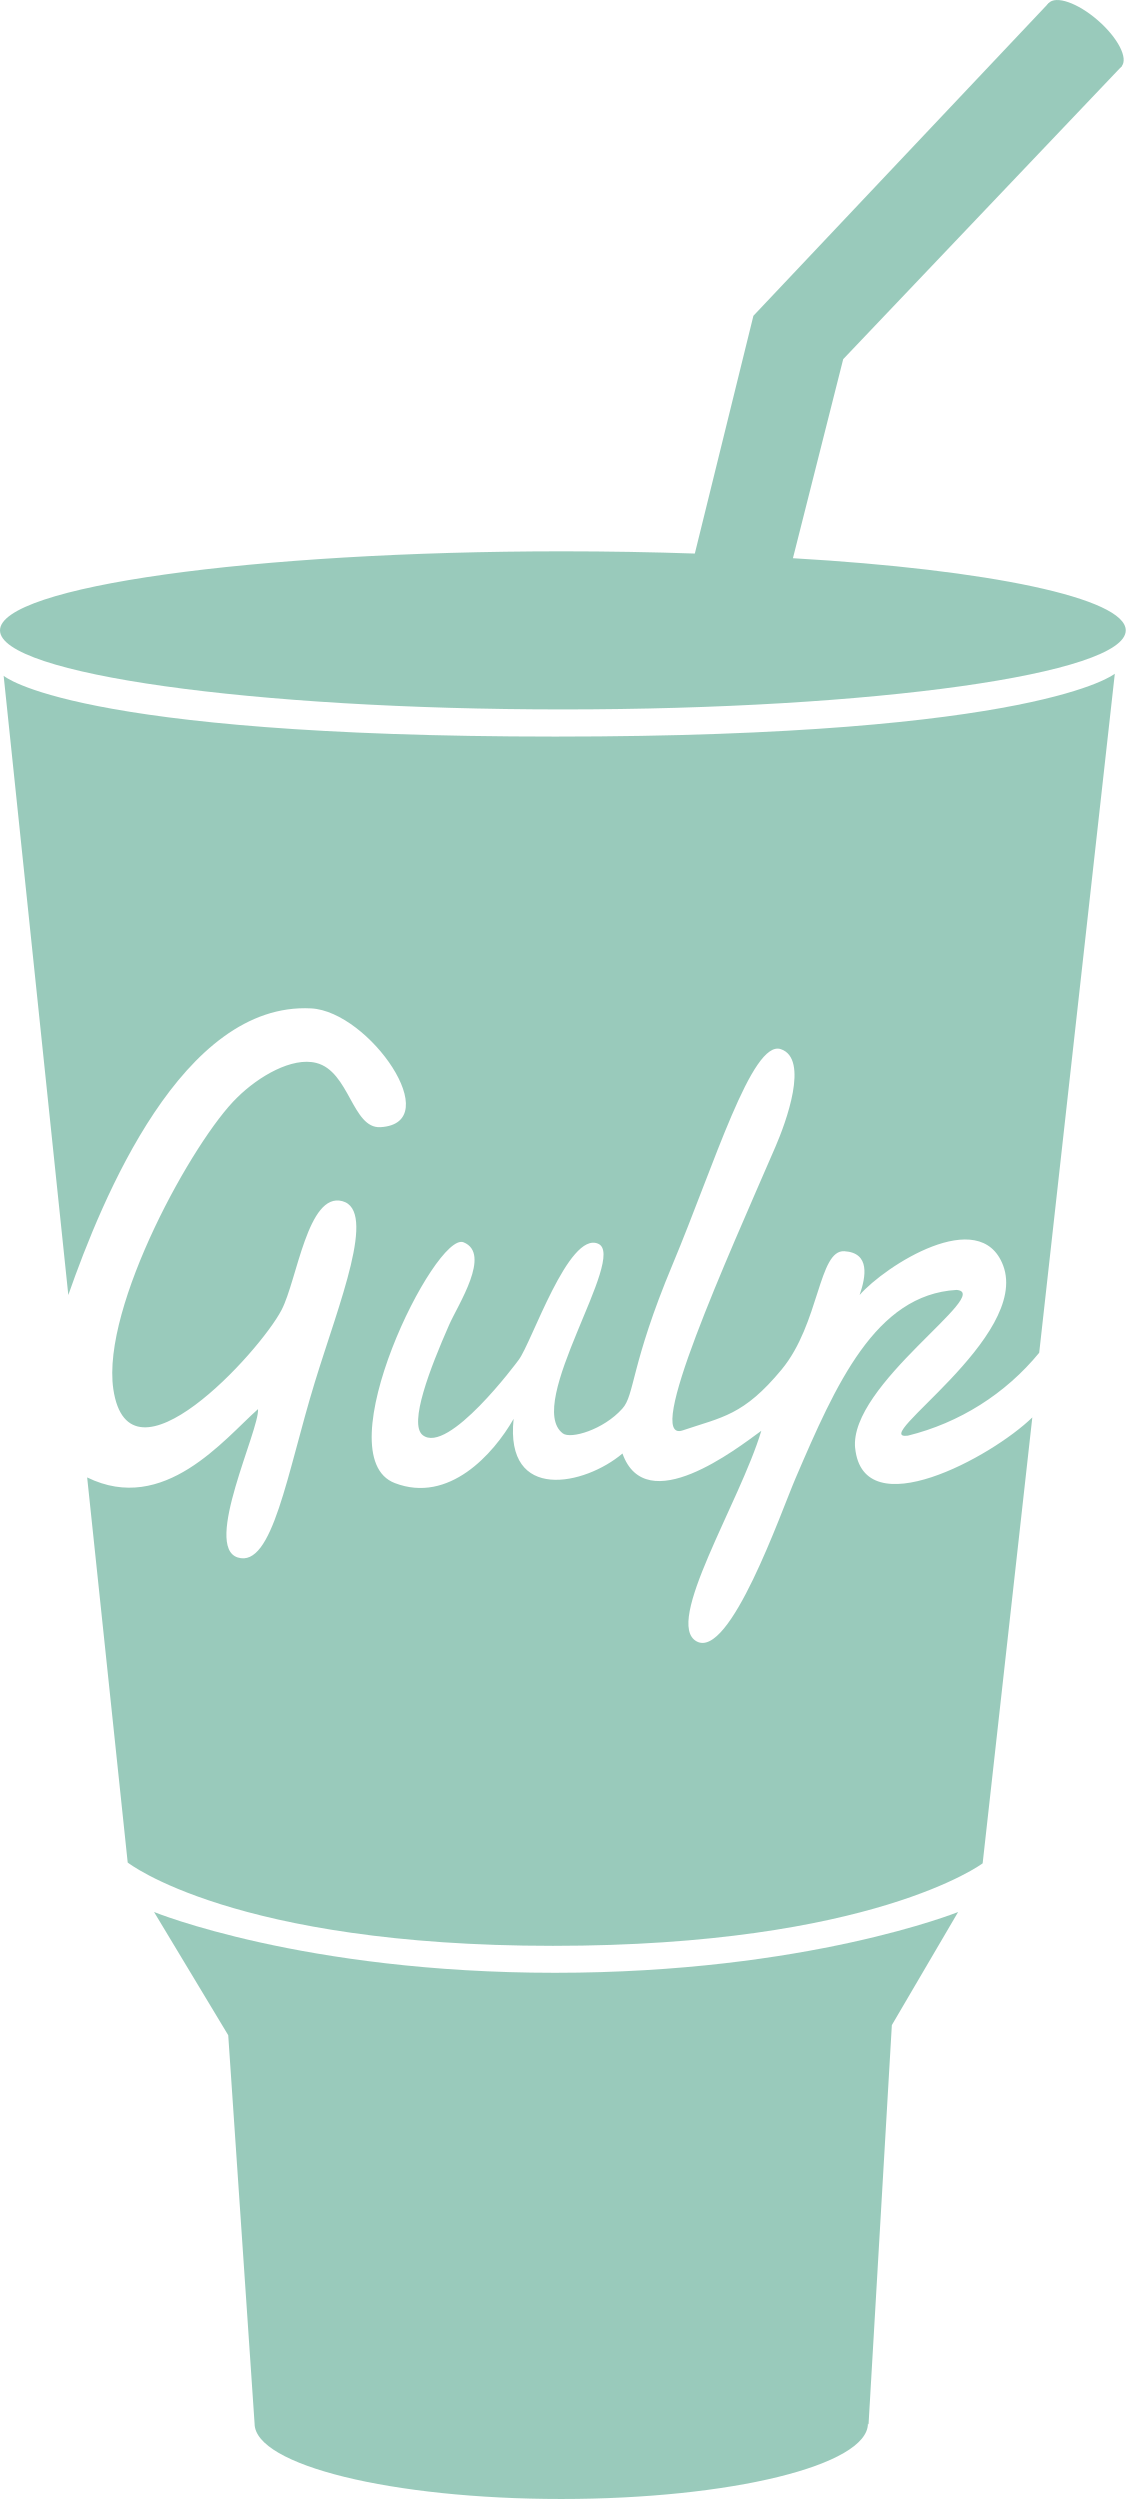
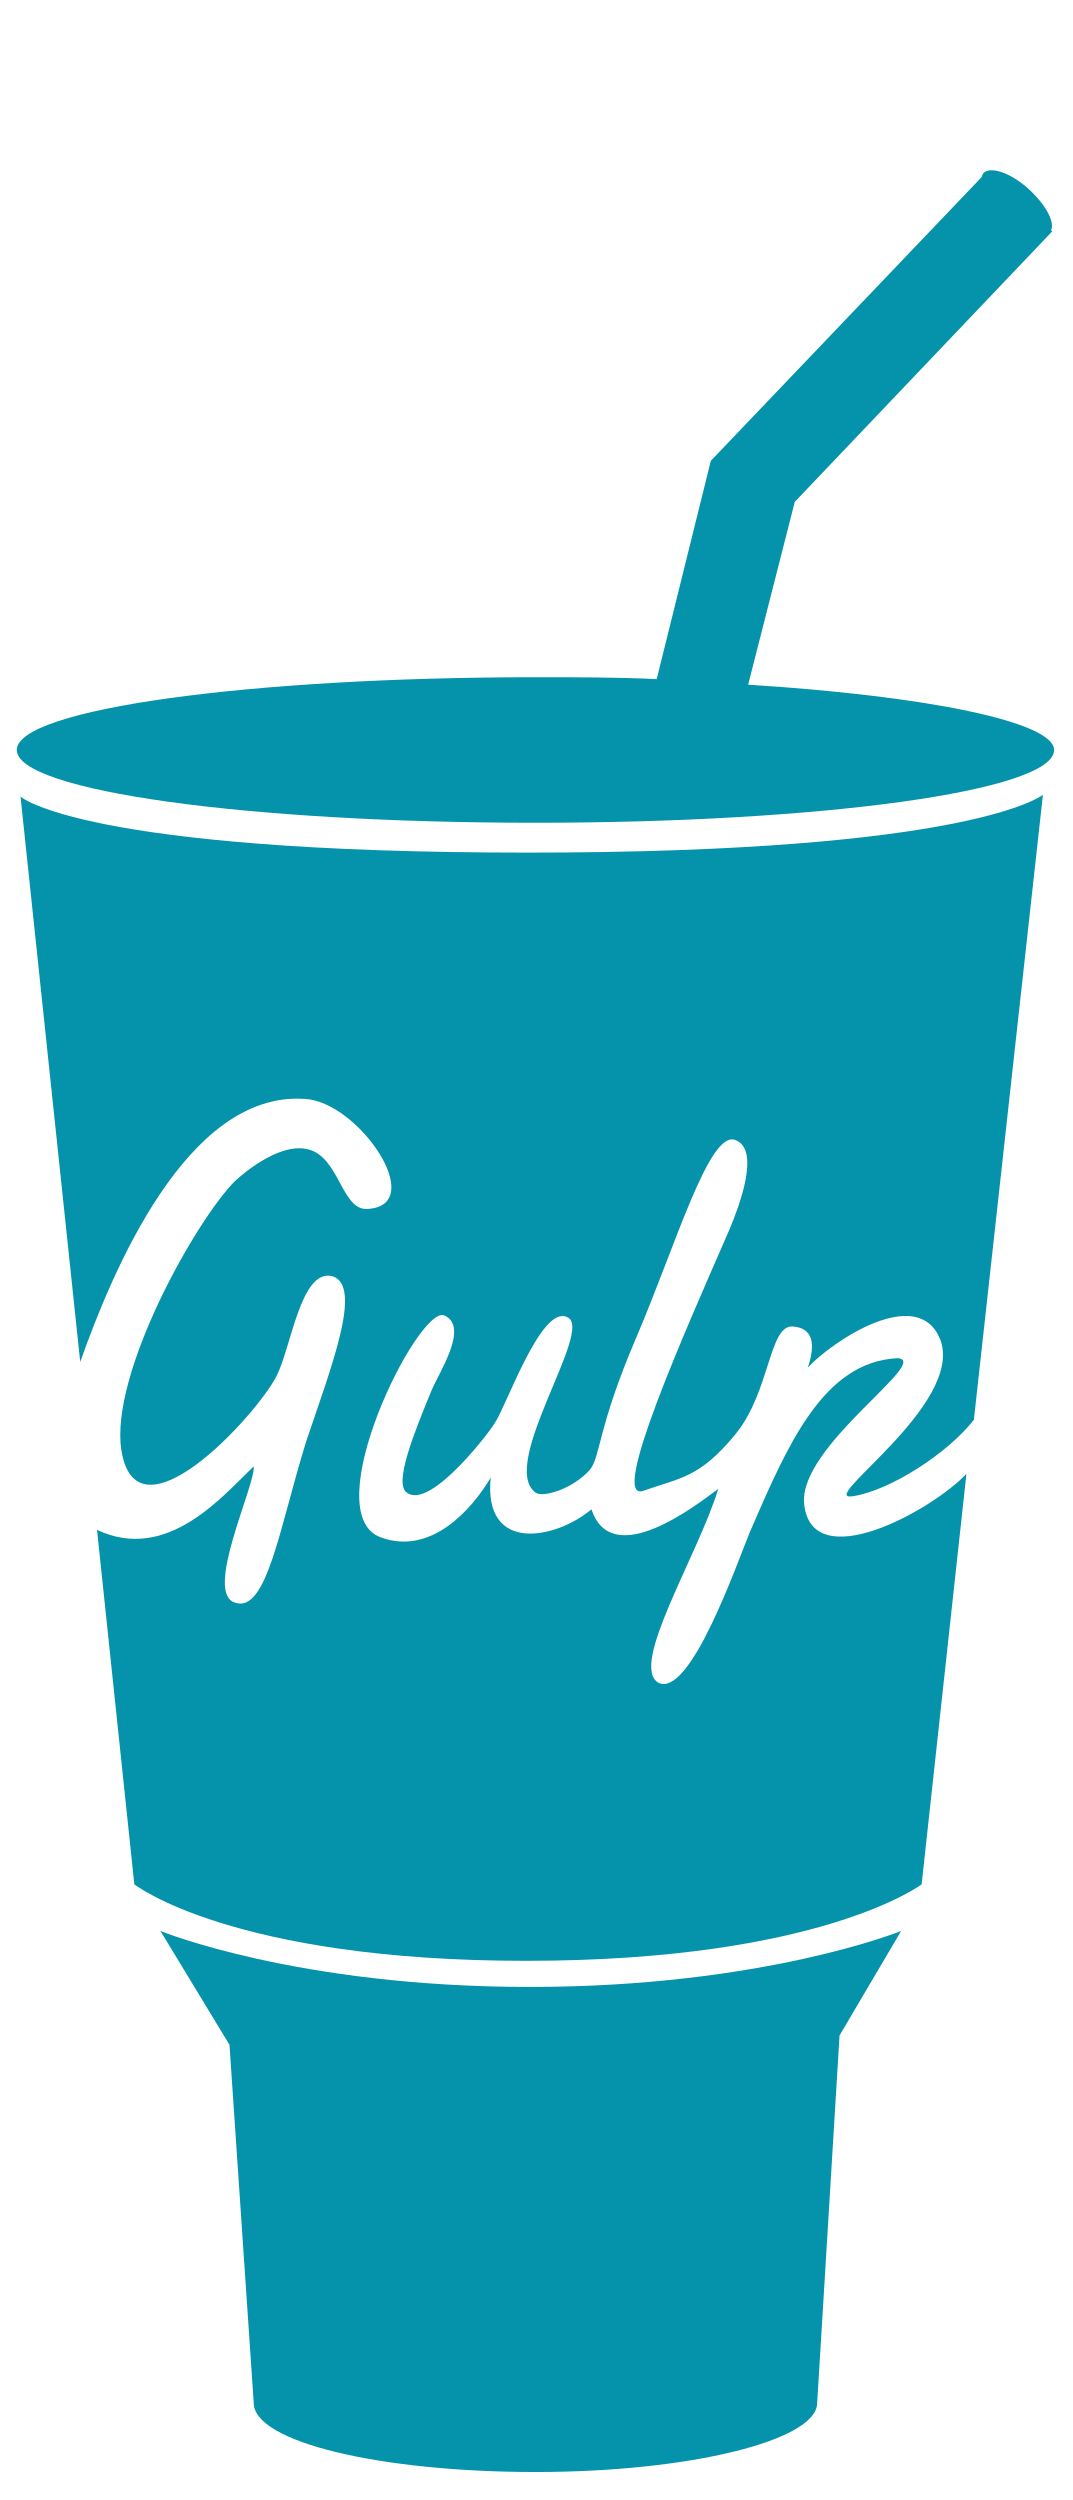
- <svg xmlns="http://www.w3.org/2000/svg" viewBox="0 0 55.54 123.34">
-   <defs>
-     <style>.cls-1{fill:#99cabb;}</style>
-   </defs>
-   <g id="Calque_2" data-name="Calque 2">
-     <g id="Calque_1-2" data-name="Calque 1">
-       <path class="cls-1" d="M42.85,119.62,44,99.91l3.27-5.58s-7.44,3-19.89,3-19.78-3-19.78-3l3.66,6.08,1.3,19.16c0,2.05,6.77,3.72,15.13,3.72s15.13-1.66,15.13-3.72" />
-       <path class="cls-1" d="M39.12,27.54l2.48-9.82L55.36,3.25,51.73.16,37.17,15.58,34.28,27.31c-2.09-.07-4.27-.11-6.51-.11C12.43,27.2,0,28.95,0,31.1S12.43,35,27.77,35s27.77-1.75,27.77-3.9c0-1.59-6.74-3-16.42-3.56" />
-       <path class="cls-1" d="M37.67,33a11.79,11.79,0,0,1-2.12.13c-1.58,0-2.71,0-3.15-.42a.71.71,0,0,1-.19-.47.61.61,0,0,1,.45-.55l.24.38c-.1,0-.16.08-.16.12,0,.21,1.62.36,2.86.34s2.74-.12,2.74-.33-.11-.12-.31-.17l.24-.37c.32.1.6.29.6.63,0,.57-.72.65-1.19.72" />
-       <path class="cls-1" d="M55.33,3.28c.35-.4-.18-1.42-1.17-2.28S52.08-.24,51.73.16s.18,1.42,1.17,2.28,2.08,1.23,2.43.83" />
-       <path class="cls-1" d="M42.19,71.46c-.33-3.14,6.86-7.68,5-7.82-4,.23-5.95,4.65-7.94,9.29-.73,1.7-3.24,8.94-4.88,8.05s2.13-6.85,3.19-10.39c-1.22.89-5.69,4.37-6.85,1.12-1.85,1.57-5.81,2.43-5.37-1.71-1,1.75-3.2,4.19-5.86,3.17-3.49-1.33,2-12.44,3.39-11.88s-.28,3.09-.71,4.07c-.95,2.16-2,4.88-1.31,5.44,1.25,1,4.67-3.61,4.74-3.71.64-.84,2.46-6.36,3.92-5.73s-3.66,7.92-1.74,9.36c.39.29,2-.18,2.93-1.22.62-.67.41-2.16,2.48-7.11s3.92-11.1,5.34-10.63.25,3.63-.26,4.81c-2.39,5.53-6.53,14.66-4.58,14s3-.73,4.88-3,1.82-5.92,3.1-5.84,1.06,1.26.75,2.16c1.25-1.43,5.94-4.46,7.08-1.46,1.34,3.54-6.71,8.66-4.7,8.4a12.15,12.15,0,0,0,6.48-4.09L55,33.24s-3.75,3.1-27.6,3.1-27.22-3-27.22-3L3.37,63.89C5.05,59.1,9,49.42,15.35,49.75c2.87.15,6.69,5.67,3.42,5.86-1.39.08-1.53-2.76-3.17-3.17-1.19-.3-2.84.66-3.9,1.71C9.56,56.22,5,64.44,5.59,68.53c.77,5.22,7.21-1.81,8.3-3.9.77-1.47,1.29-5.83,3-5.37s-.15,5-1.36,8.94c-1.37,4.47-2.08,9.18-3.8,8.64s1.08-6.31,1-7.32C11.06,71,8.09,74.75,4.3,72.89l2,19S11.51,96,27.28,96s21.2-4.07,21.2-4.07l2.45-22c-2,1.95-8.34,5.41-8.74,1.51" />
-     </g>
+ <svg xmlns="http://www.w3.org/2000/svg" version="1.1" id="Calque_1" x="0px" y="0px" viewBox="0 0 57.5 134" style="enable-background:new 0 0 57.5 134;" xml:space="preserve">
+   <style type="text/css">
+ 	.st0{fill:#0493AA;}
+ </style>
+   <g>
+     <path class="st0" d="M43.8,128.8l1.2-19.7l3.3-5.6c0,0-7.4,3-19.9,3s-19.8-3-19.8-3l3.7,6.1l1.3,19.2c0,2.1,6.8,3.7,15.1,3.7   S43.8,130.8,43.8,128.8" />
+     <path class="st0" d="M40.1,36.7l2.5-9.8l13.8-14.5l-3.6-3.1L38.1,24.7l-2.9,11.7c-2.1-0.1-4.3-0.1-6.5-0.1   c-15.3,0-27.8,1.7-27.8,3.9s12.4,3.9,27.8,3.9c15.3,0,27.8-1.7,27.8-3.9C56.5,38.7,49.7,37.3,40.1,36.7" />
+     <path class="st0" d="M38.6,42.2c0,0-0.5,0.1-2.1,0.1s-2.7,0-3.2-0.4c-0.1-0.1-0.2-0.3-0.2-0.5c0-0.3,0.2-0.4,0.5-0.5l0.2,0.4   c-0.1,0-0.2,0.1-0.2,0.1c0,0.2,1.6,0.4,2.9,0.3c1.2,0,2.7-0.1,2.7-0.3c0-0.1-0.1-0.1-0.3-0.2l0.2-0.4c0.3,0.1,0.6,0.3,0.6,0.6   C39.8,42,39.1,42.1,38.6,42.2" />
+     <path class="st0" d="M56.3,12.4c0.3-0.4-0.2-1.4-1.2-2.3c-1-0.9-2.1-1.2-2.4-0.8c-0.3,0.4,0.2,1.4,1.2,2.3   C54.8,12.4,55.9,12.8,56.3,12.4" />
+     <path class="st0" d="M43.1,80.6c-0.3-3.1,6.9-7.7,5-7.8c-4,0.2-5.9,4.7-7.9,9.3c-0.7,1.7-3.2,8.9-4.9,8.1   c-1.6-0.9,2.1-6.8,3.2-10.4c-1.2,0.9-5.7,4.4-6.8,1.1c-1.9,1.6-5.8,2.4-5.4-1.7c-1,1.7-3.2,4.2-5.9,3.2c-3.5-1.3,2-12.4,3.4-11.9   c1.4,0.6-0.3,3.1-0.7,4.1c-0.9,2.2-2,4.9-1.3,5.4c1.3,1,4.7-3.6,4.7-3.7c0.6-0.8,2.5-6.4,3.9-5.7c1.5,0.6-3.7,7.9-1.7,9.4   c0.4,0.3,2-0.2,2.9-1.2c0.6-0.7,0.4-2.2,2.5-7.1s3.9-11.1,5.3-10.6c1.4,0.5,0.2,3.6-0.3,4.8c-2.4,5.5-6.5,14.7-4.6,14   c2-0.7,3-0.7,4.9-3s1.8-5.9,3.1-5.8s1.1,1.3,0.8,2.2c1.3-1.4,5.9-4.5,7.1-1.5c1.3,3.5-6.7,8.7-4.7,8.4c2-0.3,5.1-2.3,6.5-4.1   l3.7-33.5c0,0-3.7,3.1-27.6,3.1s-27.2-3-27.2-3L4.3,73c1.7-4.8,5.7-14.5,12-14.1c2.9,0.1,6.7,5.7,3.4,5.9c-1.4,0.1-1.5-2.8-3.2-3.2   c-1.2-0.3-2.8,0.7-3.9,1.7c-2.1,2.1-6.7,10.3-6.1,14.4c0.8,5.2,7.2-1.8,8.3-3.9c0.8-1.5,1.3-5.8,3-5.4c1.7,0.5-0.1,5-1.4,8.9   c-1.4,4.5-2.1,9.2-3.8,8.6c-1.7-0.5,1.1-6.3,1-7.3C12,80.1,9,83.8,5.2,82l2,19c0,0,5.2,4.1,21,4.1s21.2-4.1,21.2-4.1l2.4-22   C49.9,81,43.5,84.5,43.1,80.6" />
  </g>
</svg>
